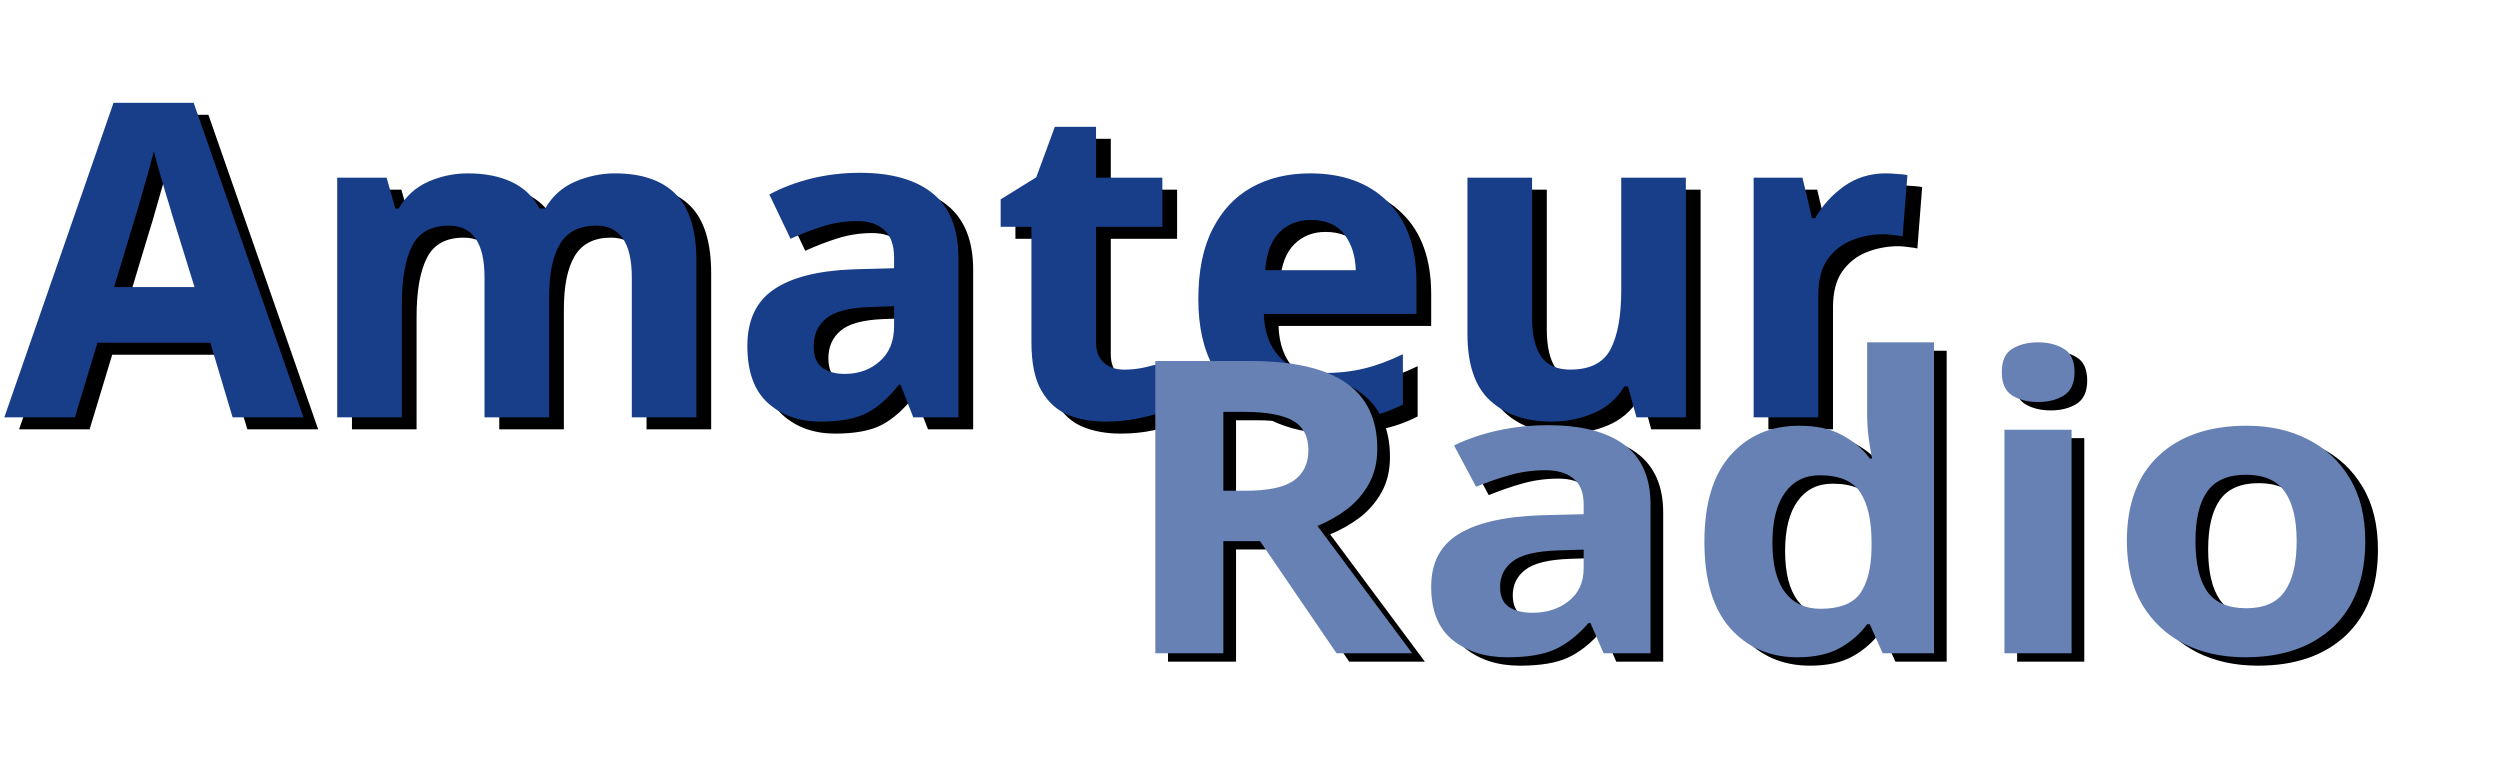
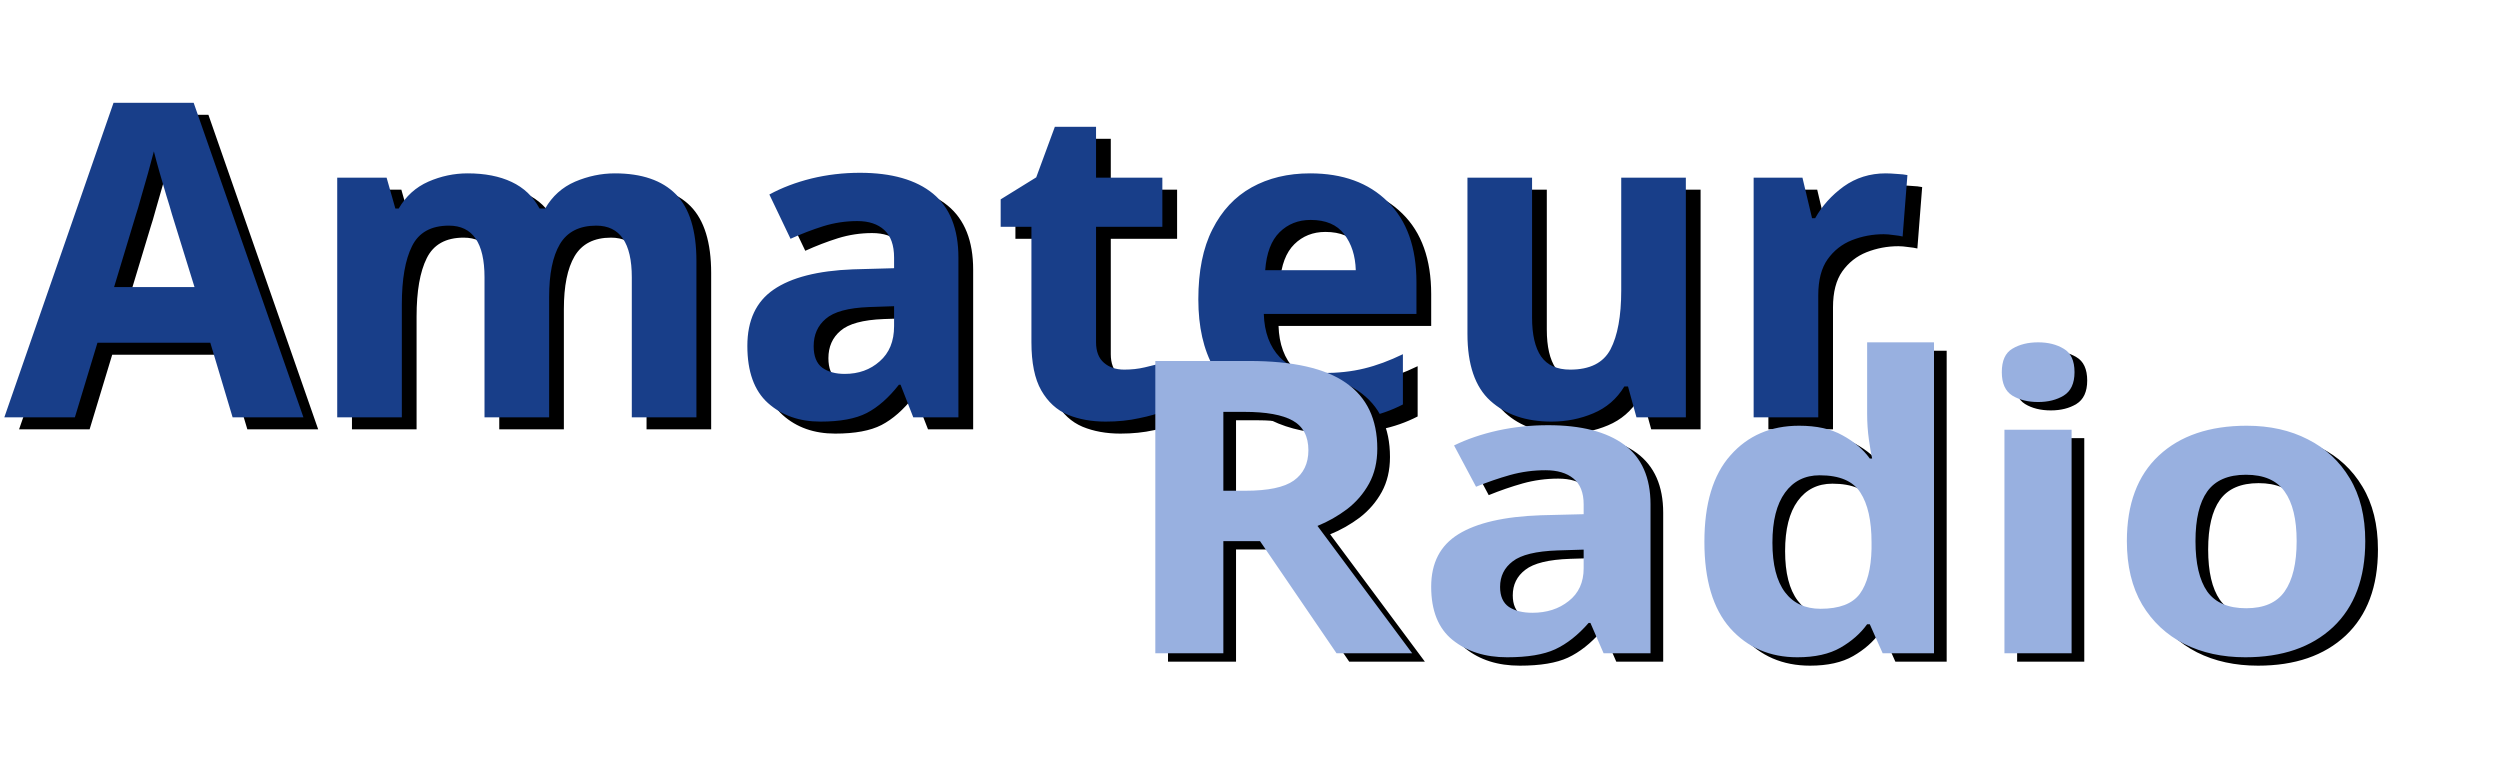
<svg xmlns="http://www.w3.org/2000/svg" width="800" height="250">
  <g>
    <text id="svg_3" font-style="normal" font-weight="bold" stroke="#000000" transform="matrix(5.778826,0,0,5.850376,-1728.131,-579.1747) " xml:space="preserve" text-anchor="middle" font-family="Sans-serif" font-size="24" y="122.481" x="353.045" stroke-linecap="null" stroke-linejoin="null" stroke-dasharray="null" stroke-width="0" fill="#000000">Amateur</text>
    <text font-style="normal" font-weight="bold" stroke="#000000" transform="matrix(5.778826,0,0,5.850376,-1728.131,-579.1747) " xml:space="preserve" text-anchor="middle" font-family="Sans-serif" font-size="24" id="svg_1" y="121.825" x="352.228" stroke-linecap="null" stroke-linejoin="null" stroke-dasharray="null" stroke-width="0" fill="#183e89">Amateur</text>
    <text id="svg_4" font-style="normal" font-weight="bold" stroke="#000000" transform="matrix(6.005357,0,0,5.456927,-2051.066,-578.0062) " xml:space="preserve" text-anchor="middle" font-family="Sans-serif" font-size="24" y="144.722" x="435.472" stroke-linecap="null" stroke-linejoin="null" stroke-dasharray="null" stroke-width="0" fill="#000000">Radio</text>
-     <text id="svg_2" font-style="normal" font-weight="bold" stroke="#000000" transform="matrix(6.005357,0,0,5.456927,-2051.066,-578.0062) " xml:space="preserve" text-anchor="middle" font-family="Sans-serif" font-size="24" y="144.232" x="434.798" stroke-linecap="null" stroke-linejoin="null" stroke-dasharray="null" stroke-width="0" fill="#6781b5">Radio</text>
+     <text id="svg_2" font-style="normal" font-weight="bold" stroke="#000000" transform="matrix(6.005357,0,0,5.456927,-2051.066,-578.0062) " xml:space="preserve" text-anchor="middle" font-family="Sans-serif" font-size="24" y="144.232" x="434.798" stroke-linecap="null" stroke-linejoin="null" stroke-dasharray="null" stroke-width="0" fill="#98b0e0">Radio</text>
  </g>
</svg>
